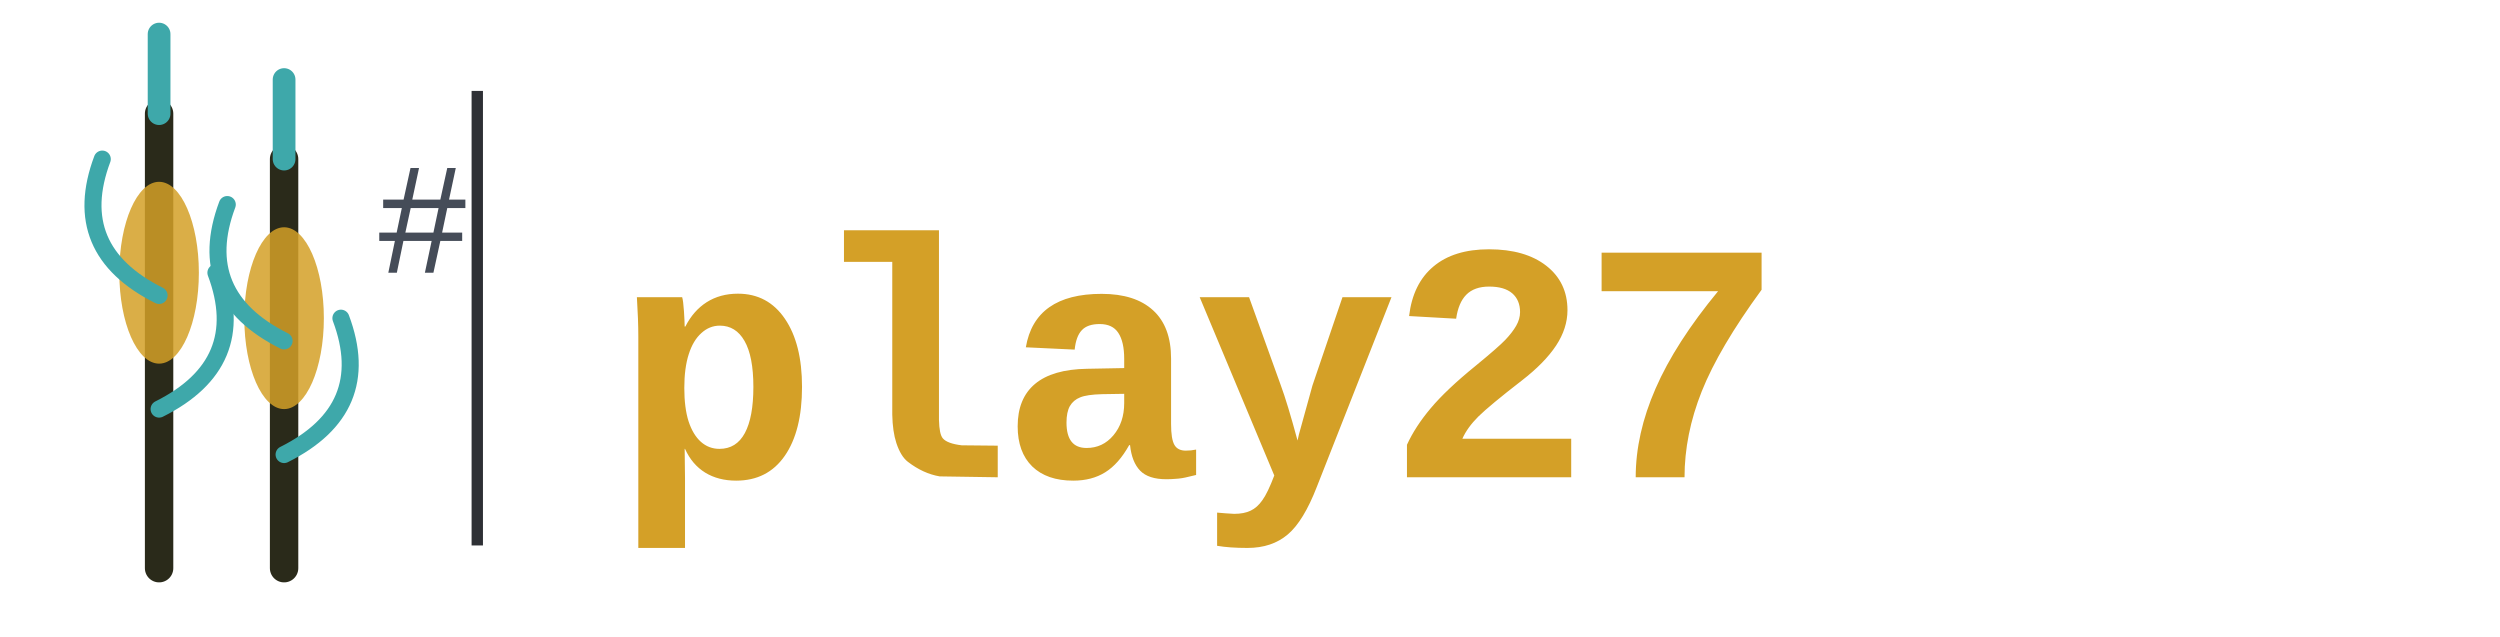
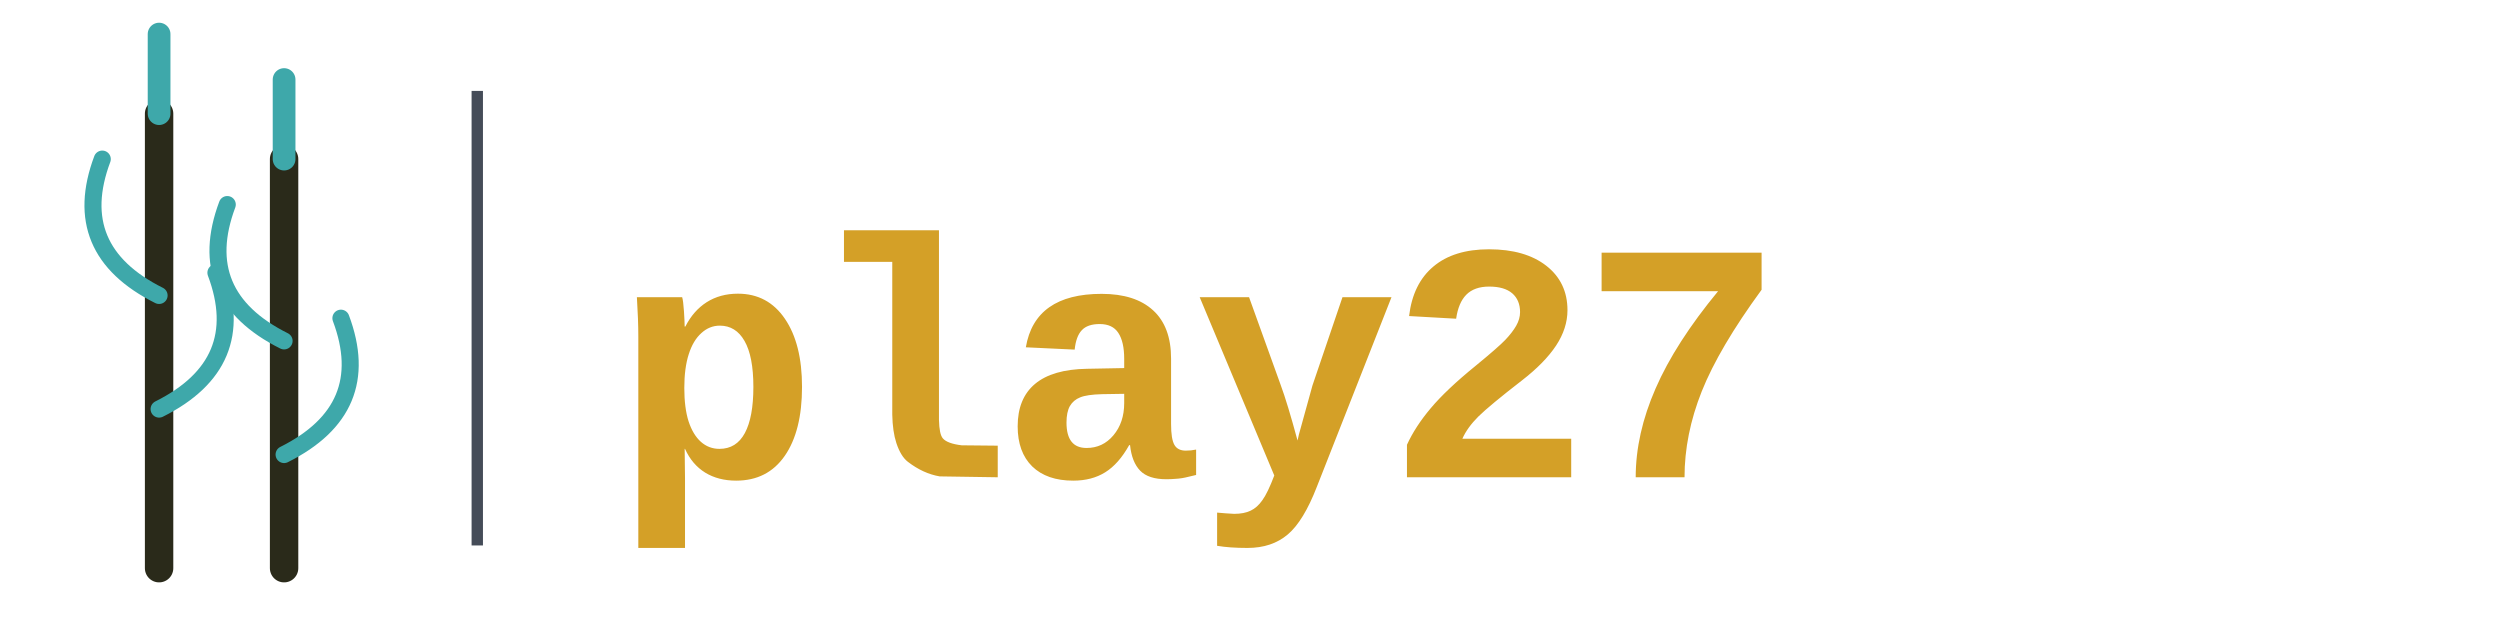
<svg xmlns="http://www.w3.org/2000/svg" viewBox="0 0 220 56" width="220" height="56">
  <line x1="14" y1="50" x2="14" y2="10" stroke="#2a2a1a" stroke-width="2.5" stroke-linecap="round" />
  <line x1="25" y1="50" x2="25" y2="14" stroke="#2a2a1a" stroke-width="2.5" stroke-linecap="round" />
-   <ellipse cx="14" cy="24" rx="3.5" ry="8" fill="#d4a027" opacity="0.85" />
-   <ellipse cx="25" cy="28" rx="3.5" ry="8" fill="#d4a027" opacity="0.85" />
  <line x1="14" y1="10" x2="14" y2="3" stroke="#3ea8aa" stroke-width="2" stroke-linecap="round" />
  <line x1="25" y1="14" x2="25" y2="7" stroke="#3ea8aa" stroke-width="2" stroke-linecap="round" />
  <path d="M14 26 Q6 22 9 14" fill="none" stroke="#3ea8aa" stroke-width="1.5" stroke-linecap="round" />
  <path d="M14 36 Q22 32 19 24" fill="none" stroke="#3ea8aa" stroke-width="1.5" stroke-linecap="round" />
  <path d="M25 30 Q17 26 20 18" fill="none" stroke="#3ea8aa" stroke-width="1.5" stroke-linecap="round" />
  <path d="M25 40 Q33 36 30 28" fill="none" stroke="#3ea8aa" stroke-width="1.5" stroke-linecap="round" />
-   <text x="33" y="24" font-family="'Courier New', Courier, monospace" font-weight="400" font-size="14" fill="#454c58">#</text>
-   <line x1="42" y1="8" x2="42" y2="48" stroke="#2e3035" stroke-width="1" />
+   <line x1="42" y1="8" x2="42" y2="48" stroke="#454c58" stroke-width="1" />
  <text x="54" y="42" font-family="'Courier New', Courier, monospace" font-weight="700" font-size="30" fill="#d4a027" letter-spacing="-1">play27</text>
</svg>
